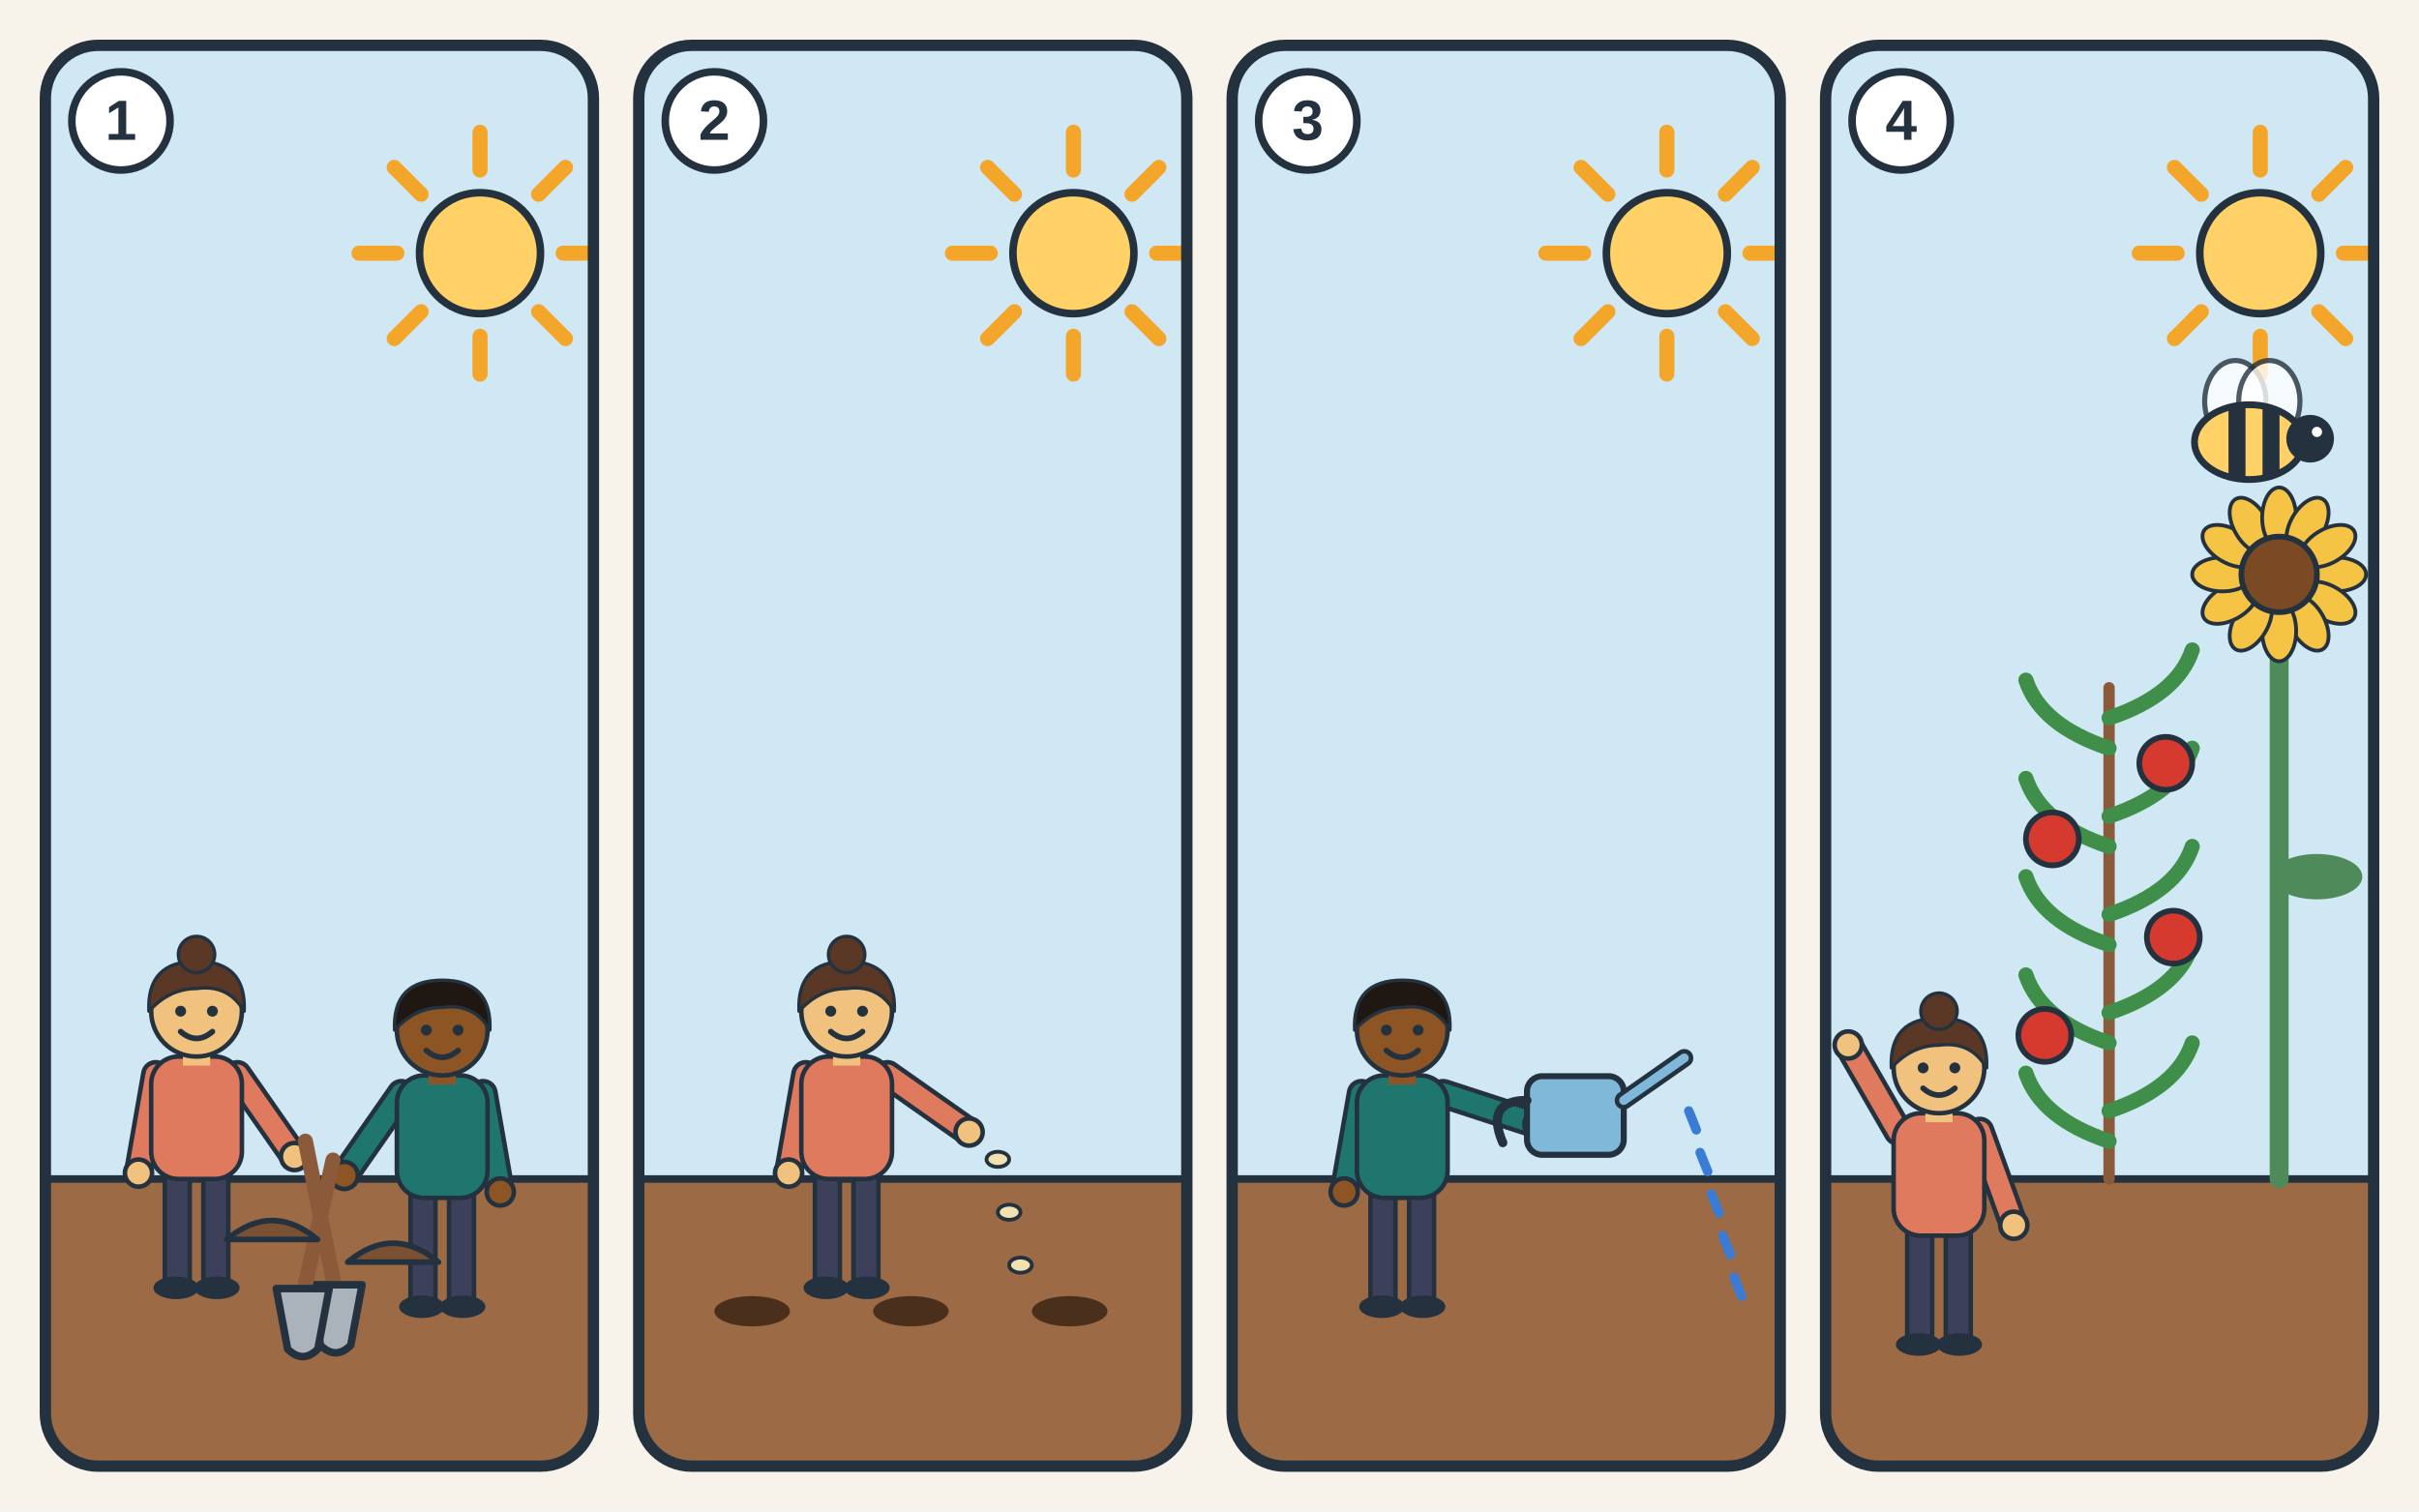
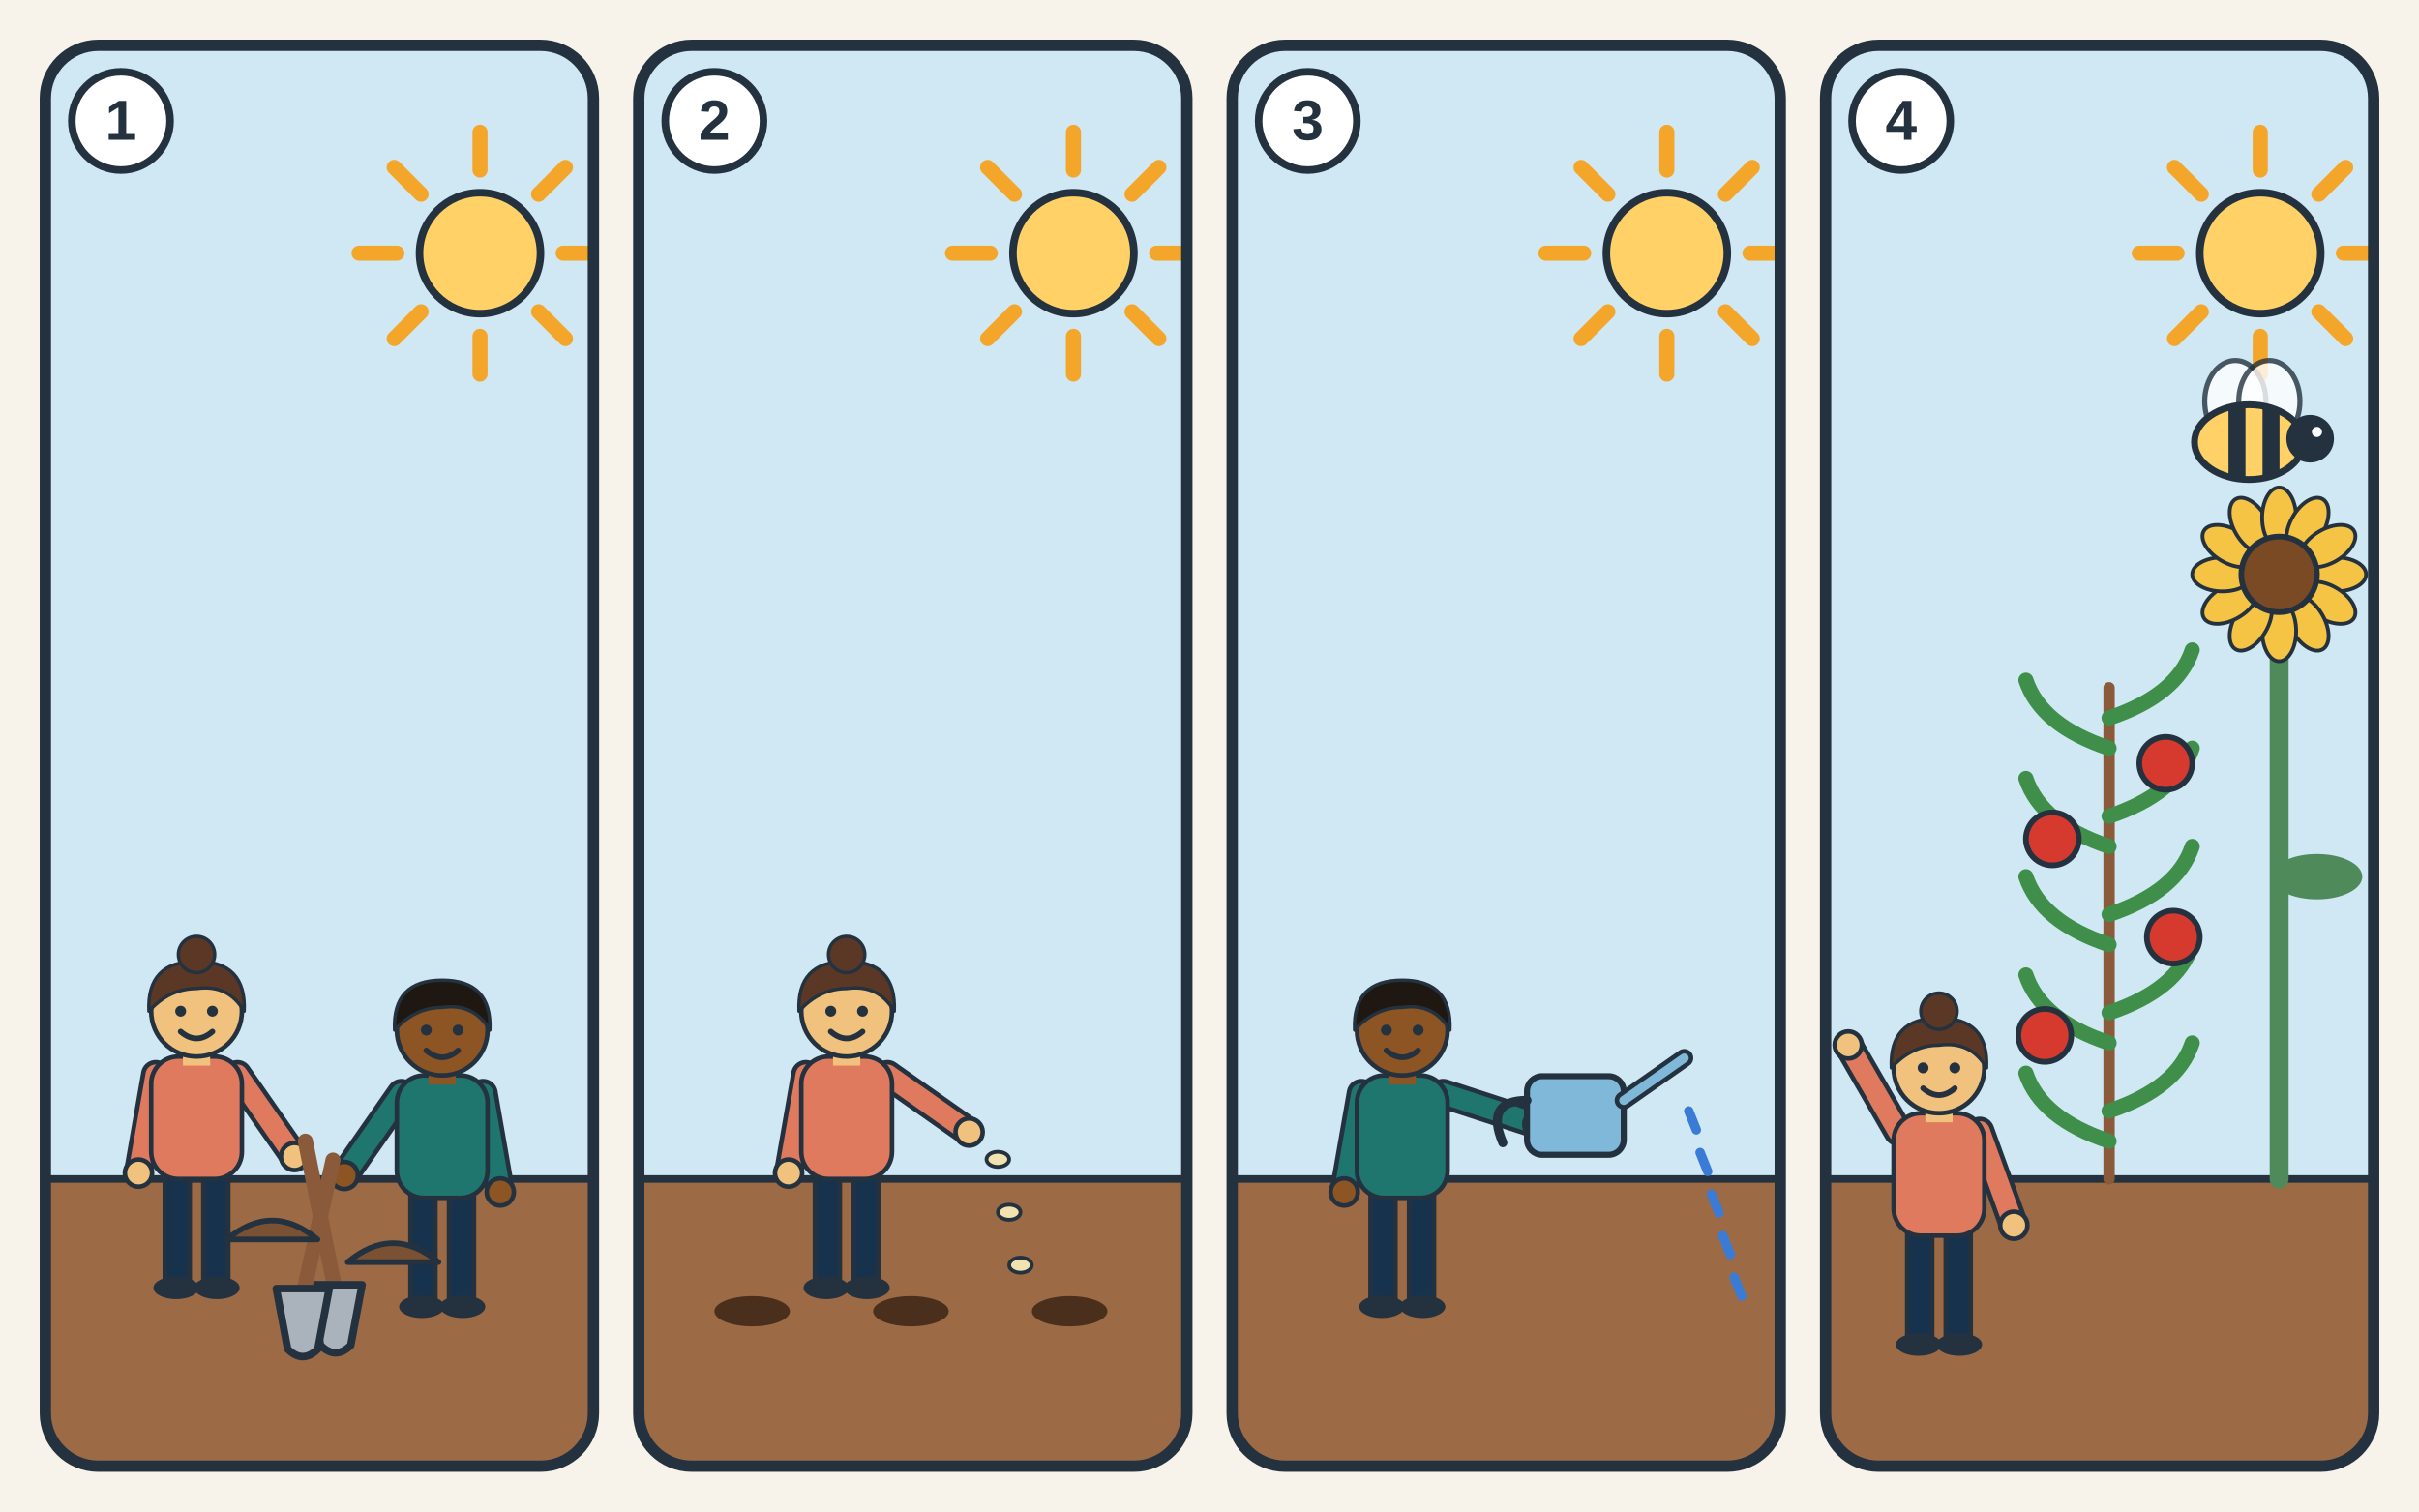
<svg xmlns="http://www.w3.org/2000/svg" viewBox="0 0 640 400" width="640" height="400" role="img">
  <style>.k0{stroke:#24323f;stroke-width:2;stroke-linecap:round}.k1{stroke:#f4a62a;stroke-width:4;stroke-linecap:round}.k2{stroke:#24323f;stroke-width:2}.k3{stroke:#24323f;stroke-width:13;stroke-linecap:round}.k4{stroke:#e07a5f;stroke-width:9;stroke-linecap:round}.k5{stroke:#24323f;stroke-width:1.5;stroke-linecap:round;stroke-linejoin:round}.k6{stroke:#24323f;stroke-width:1.5}.k7{stroke:#24323f;stroke-width:2.5;stroke-linecap:round;stroke-linejoin:round}.k8{stroke:#8a5a3b;stroke-width:4;stroke-linecap:round}.k9{stroke:#24323f;stroke-width:2;stroke-linecap:round;stroke-linejoin:round}.k10{stroke:#1f766f;stroke-width:9;stroke-linecap:round}.k11{stroke:#24323f;stroke-width:3}.k12{stroke:#24323f;stroke-width:1}.k13{stroke:#24323f;stroke-width:6;stroke-linecap:round;stroke-linejoin:round}.k14{stroke:#7fb8d9;stroke-width:3;stroke-linecap:round;stroke-linejoin:round}.k15{stroke:#24323f;stroke-width:3;stroke-linecap:round;stroke-linejoin:round}.k16{stroke:#3a7bd5;stroke-width:2.5;stroke-linecap:round}.k17{stroke:#4f8a5b;stroke-width:5;stroke-linecap:round}.k18{stroke:#8a5a3b;stroke-width:3;stroke-linecap:round}.k19{stroke:#3f8f4a;stroke-width:4;stroke-linecap:round;stroke-linejoin:round}</style>
  <rect x="0" y="0" width="640" height="400" fill="#f7f3ea" />
  <rect x="12" y="12" width="145" height="376" rx="14" fill="#cfe8f3" />
  <clipPath id="p0">
    <rect x="12" y="12" width="145" height="376" rx="14" />
  </clipPath>
  <g clip-path="url(#p0)">
    <rect x="12" y="312" width="145" height="100" fill="#9c6b45" />
    <line x1="12" y1="312" x2="157" y2="312" class="k0" />
    <line x1="149" y1="67" x2="159" y2="67" class="k1" />
    <line x1="142.5" y1="82.5" x2="149.6" y2="89.6" class="k1" />
    <line x1="127" y1="89" x2="127" y2="99" class="k1" />
    <line x1="111.4" y1="82.5" x2="104.3" y2="89.6" class="k1" />
    <line x1="105" y1="67" x2="95" y2="67" class="k1" />
    <line x1="111.4" y1="51.4" x2="104.3" y2="44.3" class="k1" />
    <line x1="127" y1="45" x2="127" y2="35" class="k1" />
    <line x1="142.5" y1="51.4" x2="149.6" y2="44.3" class="k1" />
    <circle cx="127" cy="67" r="16" fill="#ffd166" class="k2" />
    <g transform="translate(52,342) scale(0.6)">
-       <rect x="-14" y="-56" width="11" height="54" rx="4" fill="#3d405b" class="k2" />
-       <rect x="3" y="-56" width="11" height="54" rx="4" fill="#3d405b" class="k2" />
+       <rect x="-14" y="-56" width="11" height="54" rx="4" fill="#17324d" class="k2" />
+       <rect x="3" y="-56" width="11" height="54" rx="4" fill="#17324d" class="k2" />
      <ellipse cx="-9" cy="-2" rx="10" ry="5" fill="#24323f" />
      <ellipse cx="9" cy="-2" rx="10" ry="5" fill="#24323f" />
      <line x1="-18" y1="-96" x2="-25.6" y2="-52.6" class="k3" />
      <line x1="-18" y1="-96" x2="-25.6" y2="-52.6" class="k4" />
      <circle cx="-25.6" cy="-52.6" r="6" fill="#f1c27d" class="k2" />
      <line x1="18" y1="-96" x2="43.2" y2="-59.9" class="k3" />
      <line x1="18" y1="-96" x2="43.2" y2="-59.9" class="k4" />
      <circle cx="43.2" cy="-59.9" r="6" fill="#f1c27d" class="k2" />
      <rect x="-20" y="-104" width="40" height="54" rx="12" fill="#e07a5f" class="k2" />
      <rect x="-6" y="-108" width="12" height="8" fill="#f1c27d" />
      <circle cx="0" cy="-124" r="20" fill="#f1c27d" class="k2" />
      <path d="M-21 -124 Q-22 -146 0 -146 Q22 -146 21 -124 Q14 -136 0 -134 Q-12 -134 -21 -124 Z" fill="#5a3825" class="k5" />
      <circle cx="0" cy="-149" r="8" fill="#5a3825" class="k6" />
      <circle cx="-7" cy="-124" r="2.4" fill="#24323f" />
      <circle cx="7" cy="-124" r="2.4" fill="#24323f" />
      <path d="M-7 -115 Q0 -109 7 -115" fill="none" class="k7" />
    </g>
    <line x1="80.8" y1="302.0" x2="88.8" y2="342.0" class="k8" />
    <path d="M81.8 340.0 L95.8 340.0 L92.8 356.0 Q88.8 360.0 84.8 356.0 Z" fill="#aab3bc" class="k9" />
    <g transform="translate(117,347) scale(0.6)">
-       <rect x="-14" y="-56" width="11" height="54" rx="4" fill="#3d405b" class="k2" />
-       <rect x="3" y="-56" width="11" height="54" rx="4" fill="#3d405b" class="k2" />
+       <rect x="-14" y="-56" width="11" height="54" rx="4" fill="#17324d" class="k2" />
+       <rect x="3" y="-56" width="11" height="54" rx="4" fill="#17324d" class="k2" />
      <ellipse cx="-9" cy="-2" rx="10" ry="5" fill="#24323f" />
      <ellipse cx="9" cy="-2" rx="10" ry="5" fill="#24323f" />
      <line x1="-18" y1="-96" x2="-43.2" y2="-59.9" class="k3" />
      <line x1="-18" y1="-96" x2="-43.2" y2="-59.9" class="k10" />
      <circle cx="-43.2" cy="-59.9" r="6" fill="#8d5524" class="k2" />
      <line x1="18" y1="-96" x2="25.6" y2="-52.6" class="k3" />
      <line x1="18" y1="-96" x2="25.6" y2="-52.6" class="k10" />
      <circle cx="25.6" cy="-52.6" r="6" fill="#8d5524" class="k2" />
      <rect x="-20" y="-104" width="40" height="54" rx="12" fill="#1f766f" class="k2" />
      <rect x="-6" y="-108" width="12" height="8" fill="#8d5524" />
      <circle cx="0" cy="-124" r="20" fill="#8d5524" class="k2" />
      <path d="M-21 -124 Q-22 -146 0 -146 Q22 -146 21 -124 Q14 -136 0 -134 Q-12 -134 -21 -124 Z" fill="#1f1712" class="k5" />
      <circle cx="-7" cy="-124" r="2.4" fill="#24323f" />
      <circle cx="7" cy="-124" r="2.4" fill="#24323f" />
      <path d="M-7 -115 Q0 -109 7 -115" fill="none" class="k7" />
    </g>
    <line x1="88.1" y1="307.0" x2="80.1" y2="343.0" class="k8" />
    <path d="M73.1 341.0 L87.1 341.0 L84.1 357.0 Q80.1 361.0 76.1 357.0 Z" fill="#aab3bc" class="k9" />
    <path d="M60.0 328 q12 -10 24 0 Z" fill="#7a5233" class="k5" />
    <path d="M92.0 334 q12 -10 24 0 Z" fill="#7a5233" class="k5" />
  </g>
  <rect x="12" y="12" width="145" height="376" rx="14" fill="none" class="k11" />
  <circle cx="32" cy="32" r="13" fill="#ffffff" class="k2" />
  <text x="32" y="37" text-anchor="middle" font-family="Arial, Helvetica, sans-serif" font-size="15" font-weight="700" fill="#24323f">1</text>
  <rect x="169" y="12" width="145" height="376" rx="14" fill="#cfe8f3" />
  <clipPath id="p1">
    <rect x="169" y="12" width="145" height="376" rx="14" />
  </clipPath>
  <g clip-path="url(#p1)">
    <rect x="169" y="312" width="145" height="100" fill="#9c6b45" />
    <line x1="169" y1="312" x2="314" y2="312" class="k0" />
    <line x1="306" y1="67" x2="316" y2="67" class="k1" />
    <line x1="299.5" y1="82.5" x2="306.6" y2="89.6" class="k1" />
    <line x1="284" y1="89" x2="284" y2="99" class="k1" />
    <line x1="268.4" y1="82.5" x2="261.3" y2="89.6" class="k1" />
    <line x1="262" y1="67" x2="252" y2="67" class="k1" />
    <line x1="268.4" y1="51.4" x2="261.3" y2="44.3" class="k1" />
    <line x1="284" y1="45" x2="284" y2="35" class="k1" />
    <line x1="299.5" y1="51.4" x2="306.6" y2="44.3" class="k1" />
    <circle cx="284" cy="67" r="16" fill="#ffd166" class="k2" />
    <ellipse cx="199" cy="347" rx="10" ry="4" fill="#4a2f1d" />
    <ellipse cx="241" cy="347" rx="10" ry="4" fill="#4a2f1d" />
    <ellipse cx="283" cy="347" rx="10" ry="4" fill="#4a2f1d" />
    <g transform="translate(224,342) scale(0.6)">
-       <rect x="-14" y="-56" width="11" height="54" rx="4" fill="#3d405b" class="k2" />
-       <rect x="3" y="-56" width="11" height="54" rx="4" fill="#3d405b" class="k2" />
+       <rect x="-14" y="-56" width="11" height="54" rx="4" fill="#17324d" class="k2" />
+       <rect x="3" y="-56" width="11" height="54" rx="4" fill="#17324d" class="k2" />
      <ellipse cx="-9" cy="-2" rx="10" ry="5" fill="#24323f" />
      <ellipse cx="9" cy="-2" rx="10" ry="5" fill="#24323f" />
      <line x1="-18" y1="-96" x2="-25.6" y2="-52.6" class="k3" />
      <line x1="-18" y1="-96" x2="-25.6" y2="-52.6" class="k4" />
      <circle cx="-25.6" cy="-52.6" r="6" fill="#f1c27d" class="k2" />
      <line x1="18" y1="-96" x2="54.0" y2="-70.7" class="k3" />
      <line x1="18" y1="-96" x2="54.0" y2="-70.7" class="k4" />
      <circle cx="54.0" cy="-70.7" r="6" fill="#f1c27d" class="k2" />
      <rect x="-20" y="-104" width="40" height="54" rx="12" fill="#e07a5f" class="k2" />
      <rect x="-6" y="-108" width="12" height="8" fill="#f1c27d" />
      <circle cx="0" cy="-124" r="20" fill="#f1c27d" class="k2" />
      <path d="M-21 -124 Q-22 -146 0 -146 Q22 -146 21 -124 Q14 -136 0 -134 Q-12 -134 -21 -124 Z" fill="#5a3825" class="k5" />
      <circle cx="0" cy="-149" r="8" fill="#5a3825" class="k6" />
      <circle cx="-7" cy="-124" r="2.4" fill="#24323f" />
      <circle cx="7" cy="-124" r="2.4" fill="#24323f" />
      <path d="M-7 -115 Q0 -109 7 -115" fill="none" class="k7" />
    </g>
    <ellipse cx="264.0" cy="306.8" rx="3" ry="2" fill="#f2e2b0" class="k12" />
    <ellipse cx="267.0" cy="320.8" rx="3" ry="2" fill="#f2e2b0" class="k12" />
    <ellipse cx="270.0" cy="334.8" rx="3" ry="2" fill="#f2e2b0" class="k12" />
  </g>
  <rect x="169" y="12" width="145" height="376" rx="14" fill="none" class="k11" />
  <circle cx="189" cy="32" r="13" fill="#ffffff" class="k2" />
  <text x="189" y="37" text-anchor="middle" font-family="Arial, Helvetica, sans-serif" font-size="15" font-weight="700" fill="#24323f">2</text>
  <rect x="326" y="12" width="145" height="376" rx="14" fill="#cfe8f3" />
  <clipPath id="p2">
    <rect x="326" y="12" width="145" height="376" rx="14" />
  </clipPath>
  <g clip-path="url(#p2)">
    <rect x="326" y="312" width="145" height="100" fill="#9c6b45" />
    <line x1="326" y1="312" x2="471" y2="312" class="k0" />
    <line x1="463" y1="67" x2="473" y2="67" class="k1" />
    <line x1="456.5" y1="82.5" x2="463.6" y2="89.6" class="k1" />
    <line x1="441" y1="89" x2="441" y2="99" class="k1" />
    <line x1="425.4" y1="82.5" x2="418.3" y2="89.6" class="k1" />
    <line x1="419" y1="67" x2="409" y2="67" class="k1" />
    <line x1="425.4" y1="51.4" x2="418.3" y2="44.3" class="k1" />
    <line x1="441" y1="45" x2="441" y2="35" class="k1" />
    <line x1="456.5" y1="51.4" x2="463.6" y2="44.3" class="k1" />
    <circle cx="441" cy="67" r="16" fill="#ffd166" class="k2" />
    <g transform="translate(371,347) scale(0.6)">
-       <rect x="-14" y="-56" width="11" height="54" rx="4" fill="#3d405b" class="k2" />
-       <rect x="3" y="-56" width="11" height="54" rx="4" fill="#3d405b" class="k2" />
+       <rect x="-14" y="-56" width="11" height="54" rx="4" fill="#17324d" class="k2" />
+       <rect x="3" y="-56" width="11" height="54" rx="4" fill="#17324d" class="k2" />
      <ellipse cx="-9" cy="-2" rx="10" ry="5" fill="#24323f" />
      <ellipse cx="9" cy="-2" rx="10" ry="5" fill="#24323f" />
      <line x1="-18" y1="-96" x2="-25.6" y2="-52.6" class="k3" />
      <line x1="-18" y1="-96" x2="-25.6" y2="-52.6" class="k10" />
      <circle cx="-25.6" cy="-52.6" r="6" fill="#8d5524" class="k2" />
      <line x1="18" y1="-96" x2="59.8" y2="-82.4" class="k3" />
      <line x1="18" y1="-96" x2="59.8" y2="-82.4" class="k10" />
      <circle cx="59.8" cy="-82.4" r="6" fill="#8d5524" class="k2" />
      <rect x="-20" y="-104" width="40" height="54" rx="12" fill="#1f766f" class="k2" />
      <rect x="-6" y="-108" width="12" height="8" fill="#8d5524" />
      <circle cx="0" cy="-124" r="20" fill="#8d5524" class="k2" />
      <path d="M-21 -124 Q-22 -146 0 -146 Q22 -146 21 -124 Q14 -136 0 -134 Q-12 -134 -21 -124 Z" fill="#1f1712" class="k5" />
      <circle cx="-7" cy="-124" r="2.4" fill="#24323f" />
      <circle cx="7" cy="-124" r="2.4" fill="#24323f" />
      <path d="M-7 -115 Q0 -109 7 -115" fill="none" class="k7" />
    </g>
    <g transform="translate(416.8,296.0) scale(0.8)">
      <rect x="-16" y="-14" width="32" height="26" rx="5" fill="#7fb8d9" class="k2" />
      <path d="M16 -6 L36 -20" fill="none" class="k13" />
      <path d="M16 -6 L36 -20" fill="none" class="k14" />
      <path d="M-16 -6 Q-30 -6 -24 8" fill="none" class="k15" />
    </g>
    <line x1="446.8" y1="294.0" x2="448.8" y2="299.0" class="k16" />
    <line x1="449.8" y1="305.0" x2="451.8" y2="310.0" class="k16" />
    <line x1="452.8" y1="316.0" x2="454.8" y2="321.0" class="k16" />
    <line x1="455.8" y1="327.0" x2="457.8" y2="332.0" class="k16" />
    <line x1="458.8" y1="338.0" x2="460.8" y2="343.0" class="k16" />
  </g>
  <rect x="326" y="12" width="145" height="376" rx="14" fill="none" class="k11" />
  <circle cx="346" cy="32" r="13" fill="#ffffff" class="k2" />
  <text x="346" y="37" text-anchor="middle" font-family="Arial, Helvetica, sans-serif" font-size="15" font-weight="700" fill="#24323f">3</text>
  <rect x="483" y="12" width="145" height="376" rx="14" fill="#cfe8f3" />
  <clipPath id="p3">
    <rect x="483" y="12" width="145" height="376" rx="14" />
  </clipPath>
  <g clip-path="url(#p3)">
    <rect x="483" y="312" width="145" height="100" fill="#9c6b45" />
    <line x1="483" y1="312" x2="628" y2="312" class="k0" />
    <line x1="620" y1="67" x2="630" y2="67" class="k1" />
    <line x1="613.5" y1="82.5" x2="620.6" y2="89.6" class="k1" />
    <line x1="598" y1="89" x2="598" y2="99" class="k1" />
    <line x1="582.4" y1="82.5" x2="575.3" y2="89.6" class="k1" />
    <line x1="576" y1="67" x2="566" y2="67" class="k1" />
    <line x1="582.4" y1="51.4" x2="575.3" y2="44.3" class="k1" />
    <line x1="598" y1="45" x2="598" y2="35" class="k1" />
    <line x1="613.5" y1="51.4" x2="620.6" y2="44.3" class="k1" />
    <circle cx="598" cy="67" r="16" fill="#ffd166" class="k2" />
    <line x1="603" y1="312" x2="603" y2="152" class="k17" />
    <ellipse cx="613" cy="232" rx="12" ry="6" fill="#4f8a5b" />
    <ellipse cx="618" cy="152" rx="8" ry="4.5" fill="#f6c445" class="k12" transform="rotate(0 618 152)" />
    <ellipse cx="615.9" cy="159.5" rx="8" ry="4.5" fill="#f6c445" class="k12" transform="rotate(30 615.9 159.5)" />
    <ellipse cx="610.5" cy="164.9" rx="8" ry="4.5" fill="#f6c445" class="k12" transform="rotate(60 610.5 164.9)" />
    <ellipse cx="603" cy="167" rx="8" ry="4.5" fill="#f6c445" class="k12" transform="rotate(90 603 167)" />
    <ellipse cx="595.5" cy="164.9" rx="8" ry="4.5" fill="#f6c445" class="k12" transform="rotate(120 595.5 164.9)" />
    <ellipse cx="590.0" cy="159.5" rx="8" ry="4.5" fill="#f6c445" class="k12" transform="rotate(150 590.0 159.5)" />
    <ellipse cx="588" cy="152" rx="8" ry="4.5" fill="#f6c445" class="k12" transform="rotate(180 588 152)" />
    <ellipse cx="590.0" cy="144.5" rx="8" ry="4.5" fill="#f6c445" class="k12" transform="rotate(210 590.0 144.5)" />
    <ellipse cx="595.5" cy="139.0" rx="8" ry="4.5" fill="#f6c445" class="k12" transform="rotate(240 595.5 139.0)" />
    <ellipse cx="603" cy="137" rx="8" ry="4.5" fill="#f6c445" class="k12" transform="rotate(270 603 137)" />
    <ellipse cx="610.5" cy="139.0" rx="8" ry="4.5" fill="#f6c445" class="k12" transform="rotate(300 610.5 139.0)" />
    <ellipse cx="615.9" cy="144.5" rx="8" ry="4.5" fill="#f6c445" class="k12" transform="rotate(330 615.9 144.5)" />
    <circle cx="603" cy="152" r="10" fill="#7a4a24" class="k6" />
    <line x1="558" y1="312" x2="558" y2="182" class="k18" />
    <path d="M558.0 302 q-18 -6 -22 -18 M558.0 294 q18 -6 22 -18" fill="none" class="k19" />
    <path d="M558.0 276 q-18 -6 -22 -18 M558.0 268 q18 -6 22 -18" fill="none" class="k19" />
    <path d="M558.0 250 q-18 -6 -22 -18 M558.0 242 q18 -6 22 -18" fill="none" class="k19" />
    <path d="M558.0 224 q-18 -6 -22 -18 M558.0 216 q18 -6 22 -18" fill="none" class="k19" />
    <path d="M558.0 198 q-18 -6 -22 -18 M558.0 190 q18 -6 22 -18" fill="none" class="k19" />
    <circle cx="541" cy="274" r="7" fill="#d63a2f" class="k6" />
    <circle cx="575" cy="248" r="7" fill="#d63a2f" class="k6" />
    <circle cx="543" cy="222" r="7" fill="#d63a2f" class="k6" />
    <circle cx="573" cy="202" r="7" fill="#d63a2f" class="k6" />
    <g transform="translate(595,117) scale(0.9)">
      <ellipse cx="-4" cy="-12" rx="9" ry="12" fill="#ffffff" class="k6" opacity="0.8" />
      <ellipse cx="6" cy="-12" rx="9" ry="12" fill="#ffffff" class="k6" opacity="0.8" />
      <ellipse cx="0" cy="0" rx="16" ry="11" fill="#ffd166" class="k2" />
      <rect x="-6" y="-10" width="5" height="20" fill="#24323f" />
      <rect x="4" y="-10" width="5" height="20" fill="#24323f" />
      <circle cx="18" cy="-1" r="7" fill="#24323f" />
      <circle cx="20" cy="-3" r="1.5" fill="#ffffff" />
    </g>
    <g transform="translate(513,357) scale(0.6)">
-       <rect x="-14" y="-56" width="11" height="54" rx="4" fill="#3d405b" class="k2" />
-       <rect x="3" y="-56" width="11" height="54" rx="4" fill="#3d405b" class="k2" />
+       <rect x="-14" y="-56" width="11" height="54" rx="4" fill="#17324d" class="k2" />
+       <rect x="3" y="-56" width="11" height="54" rx="4" fill="#17324d" class="k2" />
      <ellipse cx="-9" cy="-2" rx="10" ry="5" fill="#24323f" />
      <ellipse cx="9" cy="-2" rx="10" ry="5" fill="#24323f" />
      <line x1="-18" y1="-96" x2="-40" y2="-134.1" class="k3" />
      <line x1="-18" y1="-96" x2="-40" y2="-134.1" class="k4" />
      <circle cx="-40" cy="-134.1" r="6" fill="#f1c27d" class="k2" />
      <line x1="18" y1="-96" x2="33.0" y2="-54.6" class="k3" />
      <line x1="18" y1="-96" x2="33.0" y2="-54.6" class="k4" />
      <circle cx="33.0" cy="-54.6" r="6" fill="#f1c27d" class="k2" />
      <rect x="-20" y="-104" width="40" height="54" rx="12" fill="#e07a5f" class="k2" />
      <rect x="-6" y="-108" width="12" height="8" fill="#f1c27d" />
      <circle cx="0" cy="-124" r="20" fill="#f1c27d" class="k2" />
      <path d="M-21 -124 Q-22 -146 0 -146 Q22 -146 21 -124 Q14 -136 0 -134 Q-12 -134 -21 -124 Z" fill="#5a3825" class="k5" />
      <circle cx="0" cy="-149" r="8" fill="#5a3825" class="k6" />
      <circle cx="-7" cy="-124" r="2.4" fill="#24323f" />
      <circle cx="7" cy="-124" r="2.4" fill="#24323f" />
      <path d="M-7 -115 Q0 -109 7 -115" fill="none" class="k7" />
    </g>
  </g>
  <rect x="483" y="12" width="145" height="376" rx="14" fill="none" class="k11" />
  <circle cx="503" cy="32" r="13" fill="#ffffff" class="k2" />
  <text x="503" y="37" text-anchor="middle" font-family="Arial, Helvetica, sans-serif" font-size="15" font-weight="700" fill="#24323f">4</text>
</svg>
